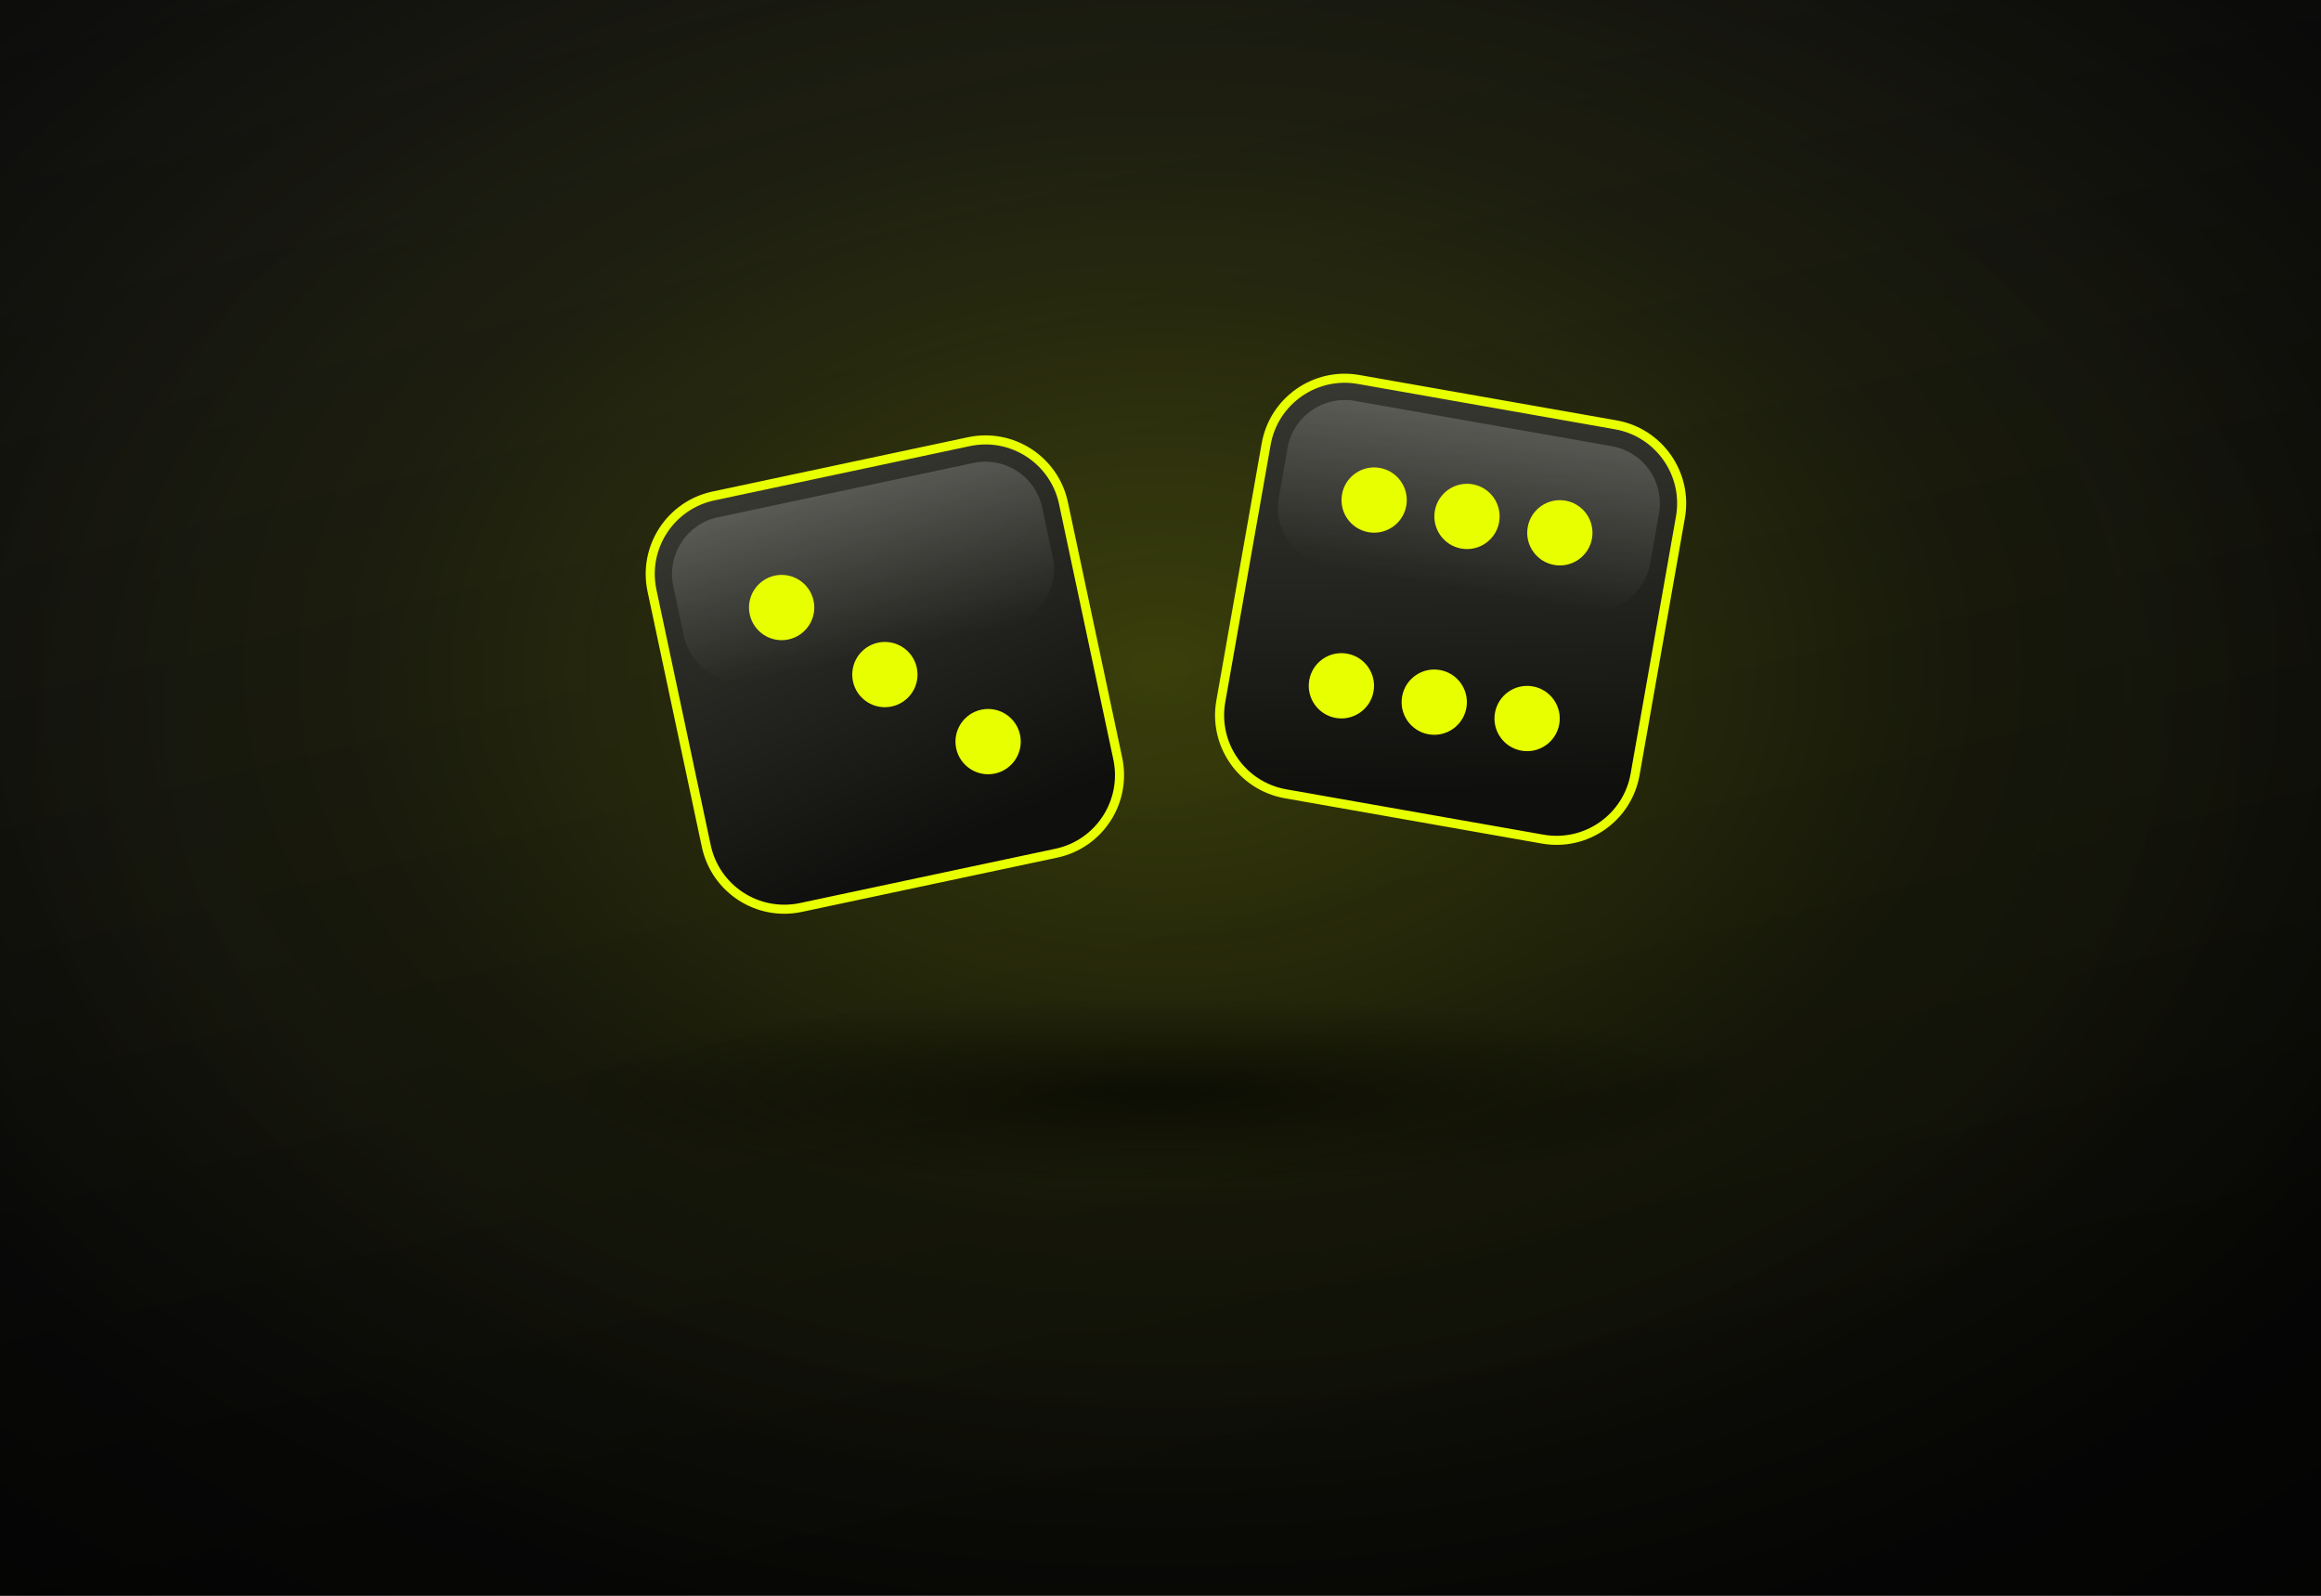
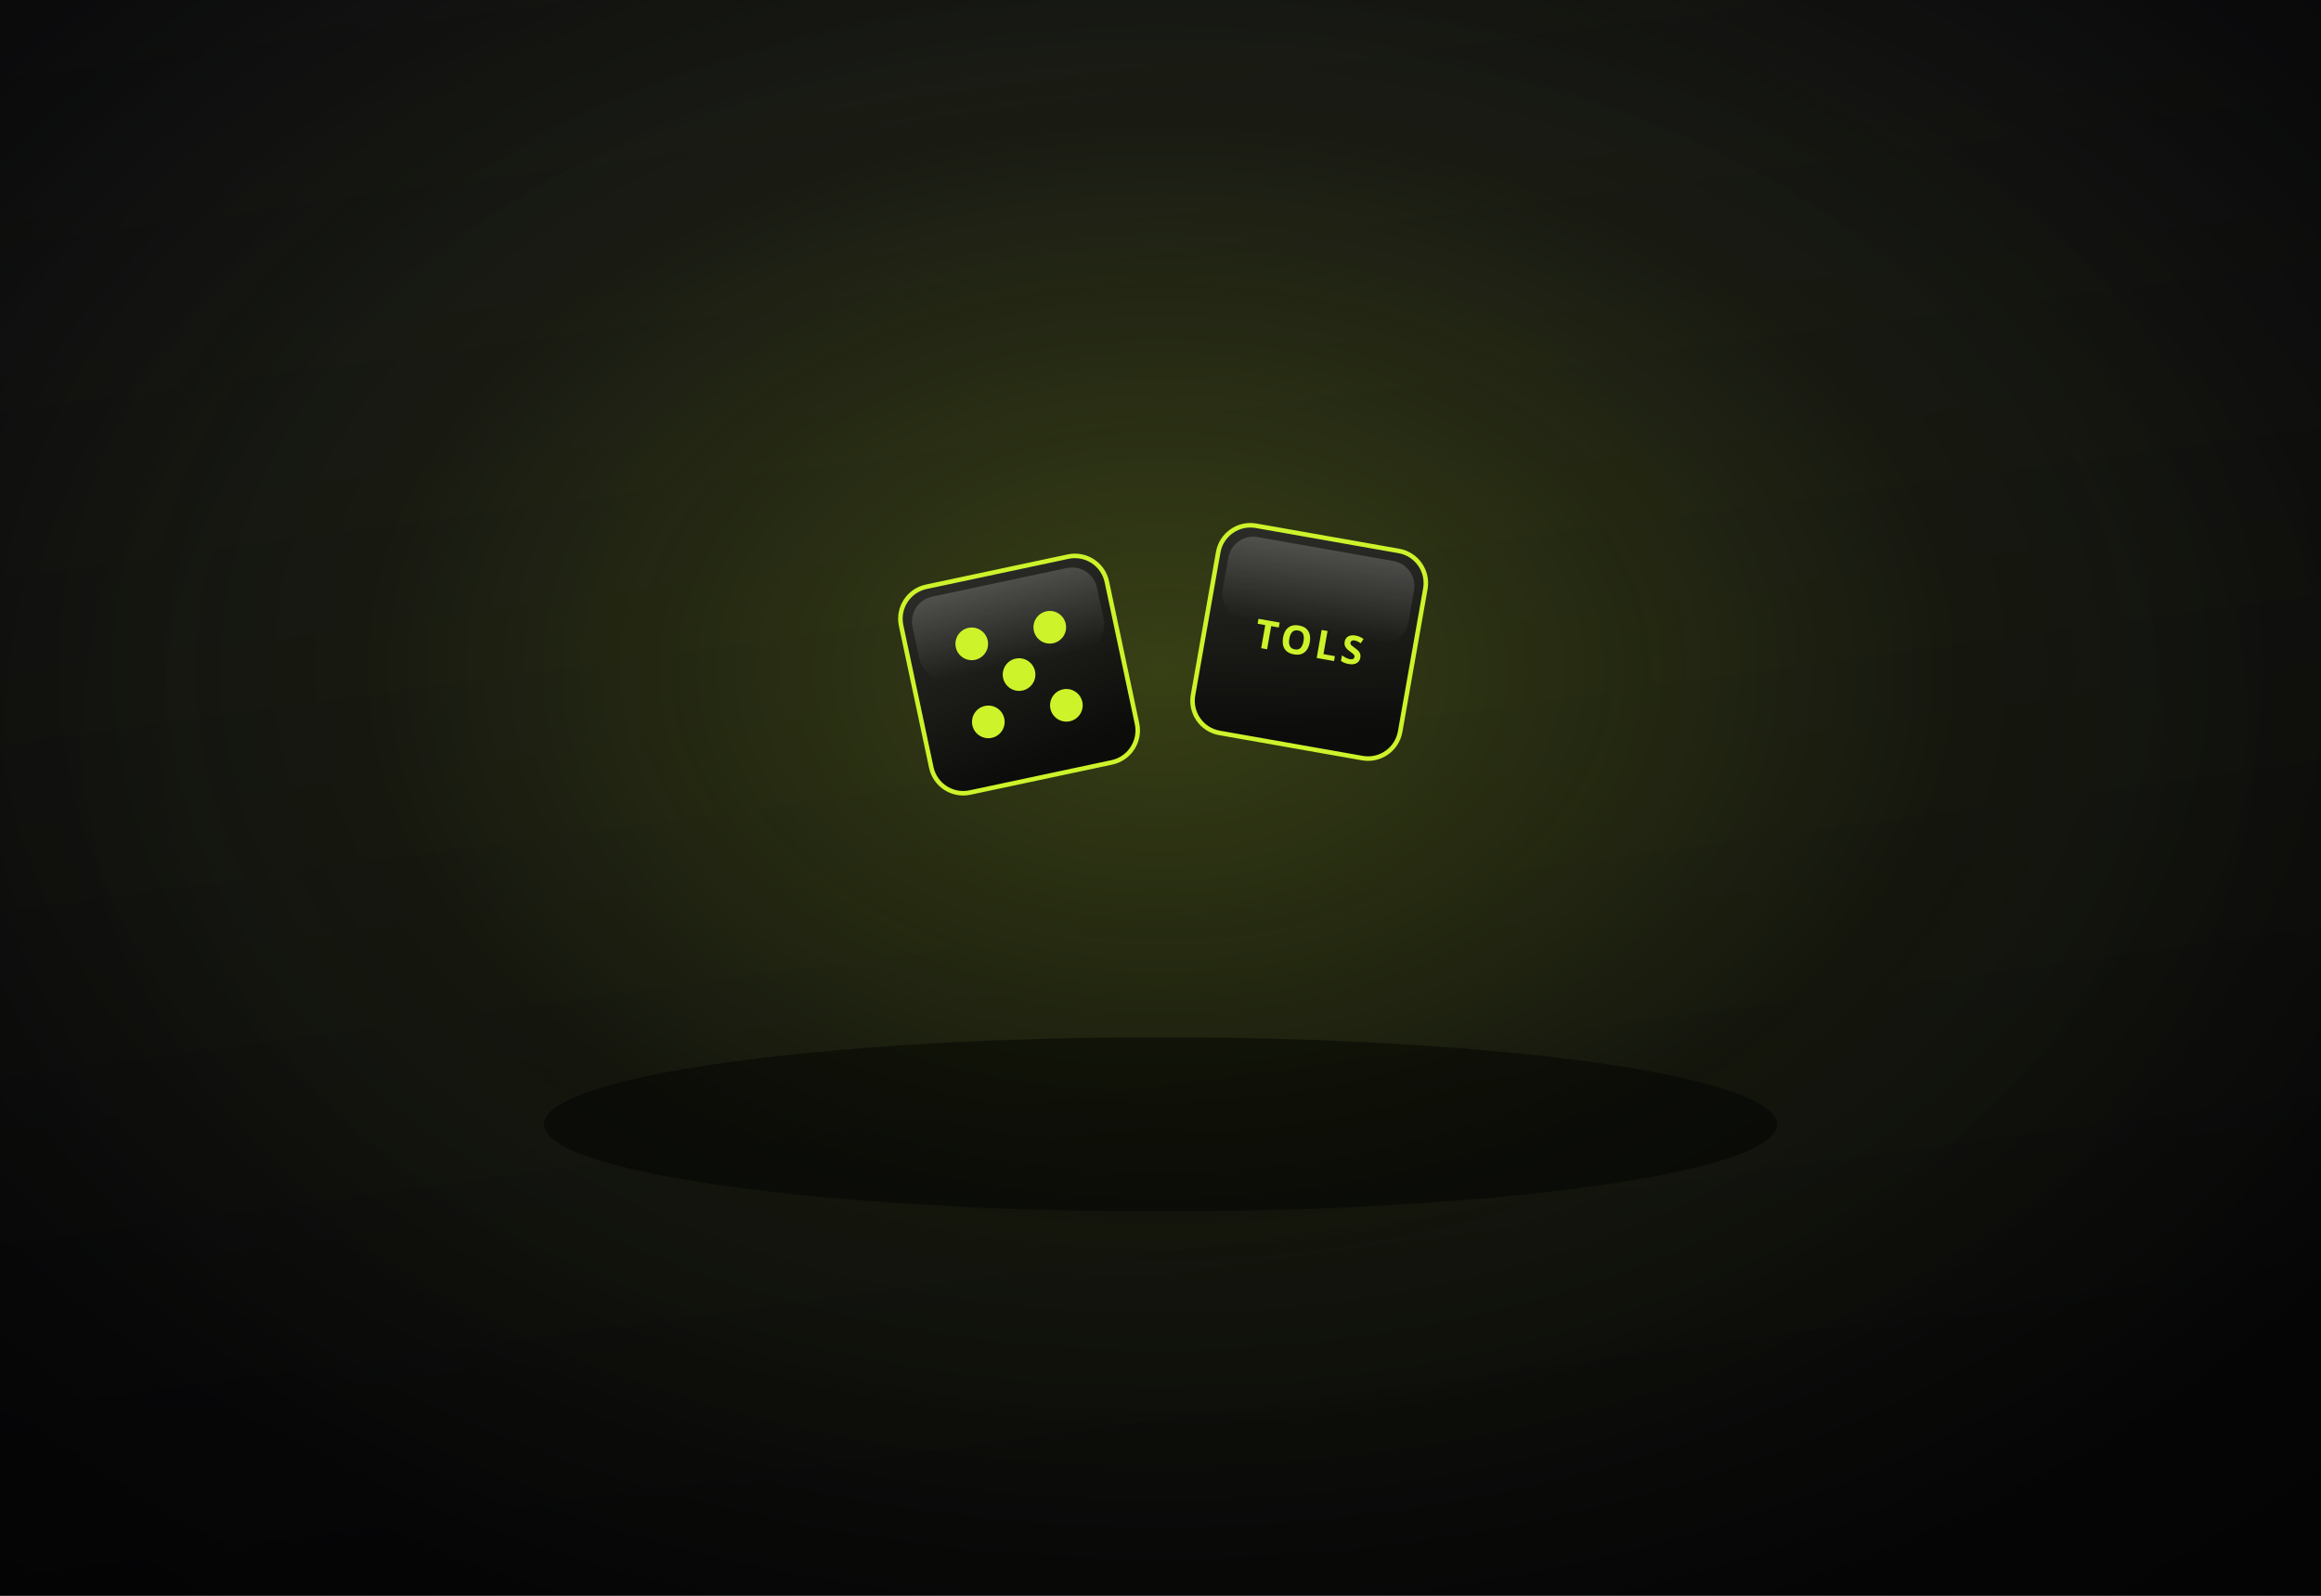
<svg xmlns="http://www.w3.org/2000/svg" viewBox="0 0 1280 880" width="1280" height="880">
  <defs>
-     <linearGradient id="bg" x1="0" y1="0" x2="0.35" y2="1">
-       <stop offset="0" stop-color="#161614" />
-       <stop offset="1" stop-color="#080807" />
+     <linearGradient id="dbg" x1="0" y1="0" x2="0.2" y2="1">
+       <stop offset="0" stop-color="#121214" />
+       <stop offset="1" stop-color="#080809" />
    </linearGradient>
-     <radialGradient id="uglow" cx="0.5" cy="0.42" r="0.62">
-       <stop offset="0" stop-color="#e8ff00" stop-opacity="0.20" />
-       <stop offset="0.55" stop-color="#e8ff00" stop-opacity="0.05" />
-       <stop offset="1" stop-color="#e8ff00" stop-opacity="0" />
+     <radialGradient id="dglow" cx="0.5" cy="0.42" r="0.62">
+       <stop offset="0" stop-color="#cdf32b" stop-opacity="0.22" />
+       <stop offset="0.55" stop-color="#cdf32b" stop-opacity="0.05" />
+       <stop offset="1" stop-color="#cdf32b" stop-opacity="0" />
    </radialGradient>
-     <radialGradient id="vig" cx="0.5" cy="0.45" r="0.75">
+     <radialGradient id="dvig" cx="0.5" cy="0.45" r="0.75">
      <stop offset="0.55" stop-color="#000" stop-opacity="0" />
      <stop offset="1" stop-color="#000" stop-opacity="0.55" />
    </radialGradient>
-     <radialGradient id="shadow" cx="0.5" cy="0.5" r="0.5">
-       <stop offset="0" stop-color="#000" stop-opacity="0.55" />
-       <stop offset="1" stop-color="#000" stop-opacity="0" />
-     </radialGradient>
-     <linearGradient id="obj" x1="0" y1="0" x2="0.2" y2="1">
-       <stop offset="0" stop-color="#3a3a34" />
-       <stop offset="1" stop-color="#0f0f0d" />
+     <linearGradient id="dobj" x1="0" y1="0" x2="0.2" y2="1">
+       <stop offset="0" stop-color="#2c2c28" />
+       <stop offset="1" stop-color="#0c0c0a" />
    </linearGradient>
-     <linearGradient id="sheen" x1="0" y1="0" x2="0" y2="1">
-       <stop offset="0" stop-color="#ffffff" stop-opacity="0.18" />
-       <stop offset="1" stop-color="#ffffff" stop-opacity="0" />
+     <linearGradient id="dsheen" x1="0" y1="0" x2="0" y2="1">
+       <stop offset="0" stop-color="#fff" stop-opacity="0.18" />
+       <stop offset="1" stop-color="#fff" stop-opacity="0" />
    </linearGradient>
-     <filter id="glow" x="-60%" y="-60%" width="220%" height="220%">
-       <feGaussianBlur stdDeviation="9" />
-     </filter>
-     <filter id="soft" x="-30%" y="-30%" width="160%" height="160%">
-       <feGaussianBlur stdDeviation="3" />
-     </filter>
  </defs>
-   <rect width="1280" height="880" fill="url(#bg)" />
-   <rect width="1280" height="880" fill="url(#uglow)" />
-   <ellipse cx="640" cy="602" rx="330" ry="52" fill="url(#shadow)" />
-   <g transform="translate(640,352) scale(2)">
-     <g transform="translate(-76,10) rotate(-12)">
-       <rect x="-58" y="-58" width="116" height="116" rx="22" fill="url(#obj)" stroke="#e8ff00" stroke-width="2.5" />
-       <rect x="-52" y="-52" width="104" height="46" rx="16" fill="url(#sheen)" />
-       <circle cx="-24" cy="-24" r="9" fill="#e8ff00" />
-       <circle cx="24" cy="24" r="9" fill="#e8ff00" />
-       <circle cx="0" cy="0" r="9" fill="#e8ff00" />
+   <rect width="1280" height="880" fill="url(#dbg)" />
+   <rect width="1280" height="880" fill="url(#dglow)" />
+   <ellipse cx="640" cy="620" rx="340" ry="48" fill="#000" opacity="0.45" />
+   <g transform="translate(640,360)">
+     <g transform="translate(-78,12) rotate(-12)">
+       <rect x="-58" y="-58" width="116" height="116" rx="18" fill="url(#dobj)" stroke="#cdf32b" stroke-width="2.5" />
+       <rect x="-52" y="-52" width="104" height="46" rx="14" fill="url(#dsheen)" />
+       <circle cx="-22" cy="-22" r="9" fill="#cdf32b" />
+       <circle cx="22" cy="-22" r="9" fill="#cdf32b" />
+       <circle cx="0" cy="0" r="9" fill="#cdf32b" />
+       <circle cx="-22" cy="22" r="9" fill="#cdf32b" />
+       <circle cx="22" cy="22" r="9" fill="#cdf32b" />
    </g>
-     <g transform="translate(80,-8) rotate(10)">
-       <rect x="-58" y="-58" width="116" height="116" rx="22" fill="url(#obj)" stroke="#e8ff00" stroke-width="2.5" />
-       <rect x="-52" y="-52" width="104" height="46" rx="16" fill="url(#sheen)" />
-       <circle cx="-26" cy="-26" r="9" fill="#e8ff00" />
-       <circle cx="0" cy="-26" r="9" fill="#e8ff00" />
-       <circle cx="26" cy="-26" r="9" fill="#e8ff00" />
-       <circle cx="-26" cy="26" r="9" fill="#e8ff00" />
-       <circle cx="0" cy="26" r="9" fill="#e8ff00" />
-       <circle cx="26" cy="26" r="9" fill="#e8ff00" />
+     <g transform="translate(82,-6) rotate(10)">
+       <rect x="-58" y="-58" width="116" height="116" rx="18" fill="url(#dobj)" stroke="#cdf32b" stroke-width="2.5" />
+       <rect x="-52" y="-52" width="104" height="46" rx="14" fill="url(#dsheen)" />
+       <text x="0" y="8" text-anchor="middle" fill="#cdf32b" font-size="22" font-weight="800" font-family="system-ui,sans-serif" letter-spacing="2">TOLS</text>
    </g>
  </g>
-   <rect width="1280" height="880" fill="url(#vig)" />
+   <rect width="1280" height="880" fill="url(#dvig)" />
</svg>
